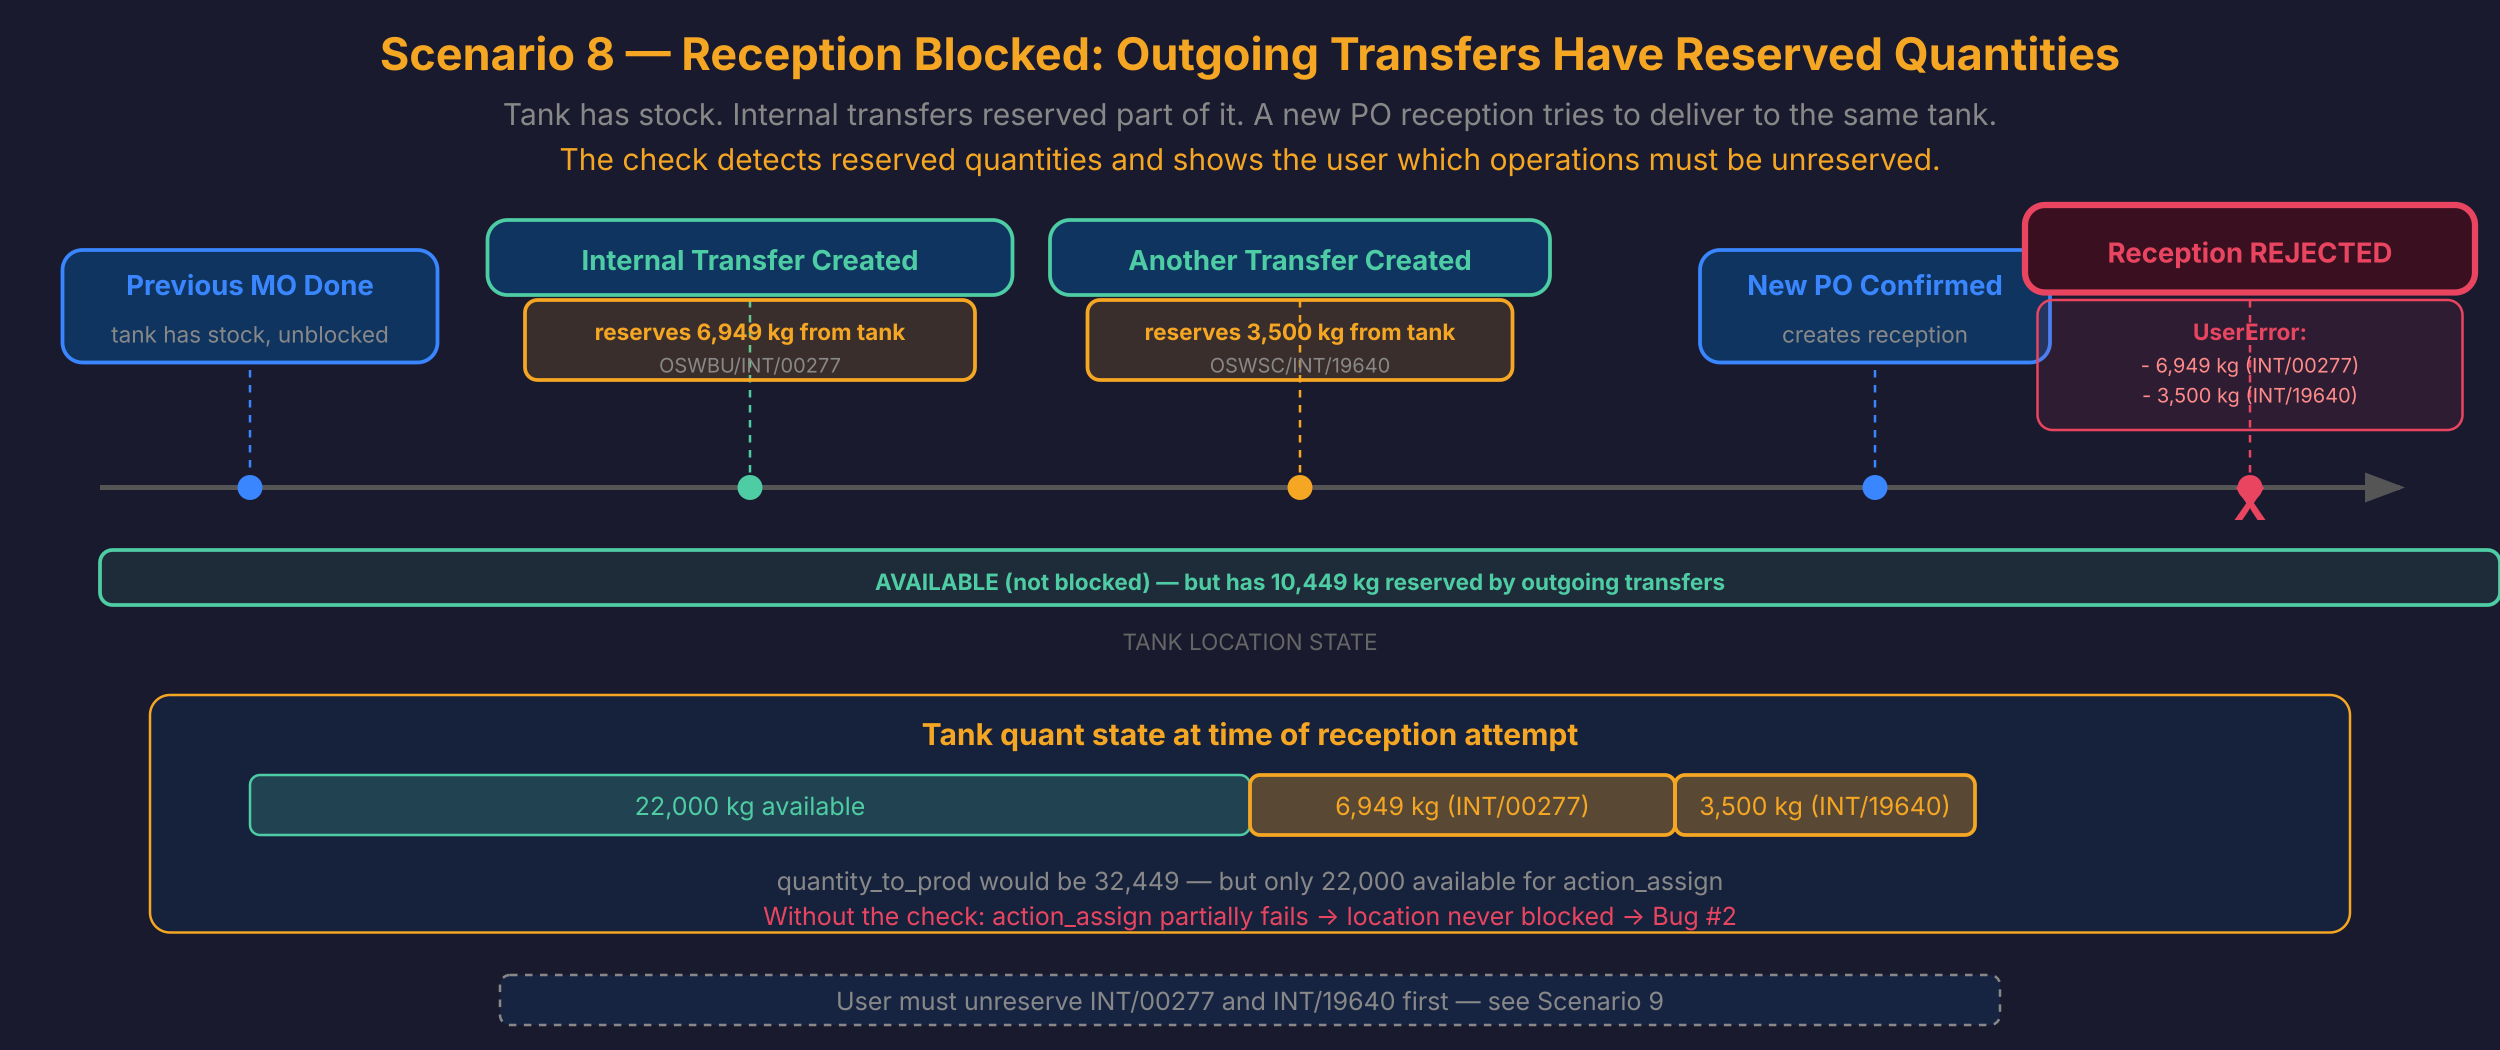
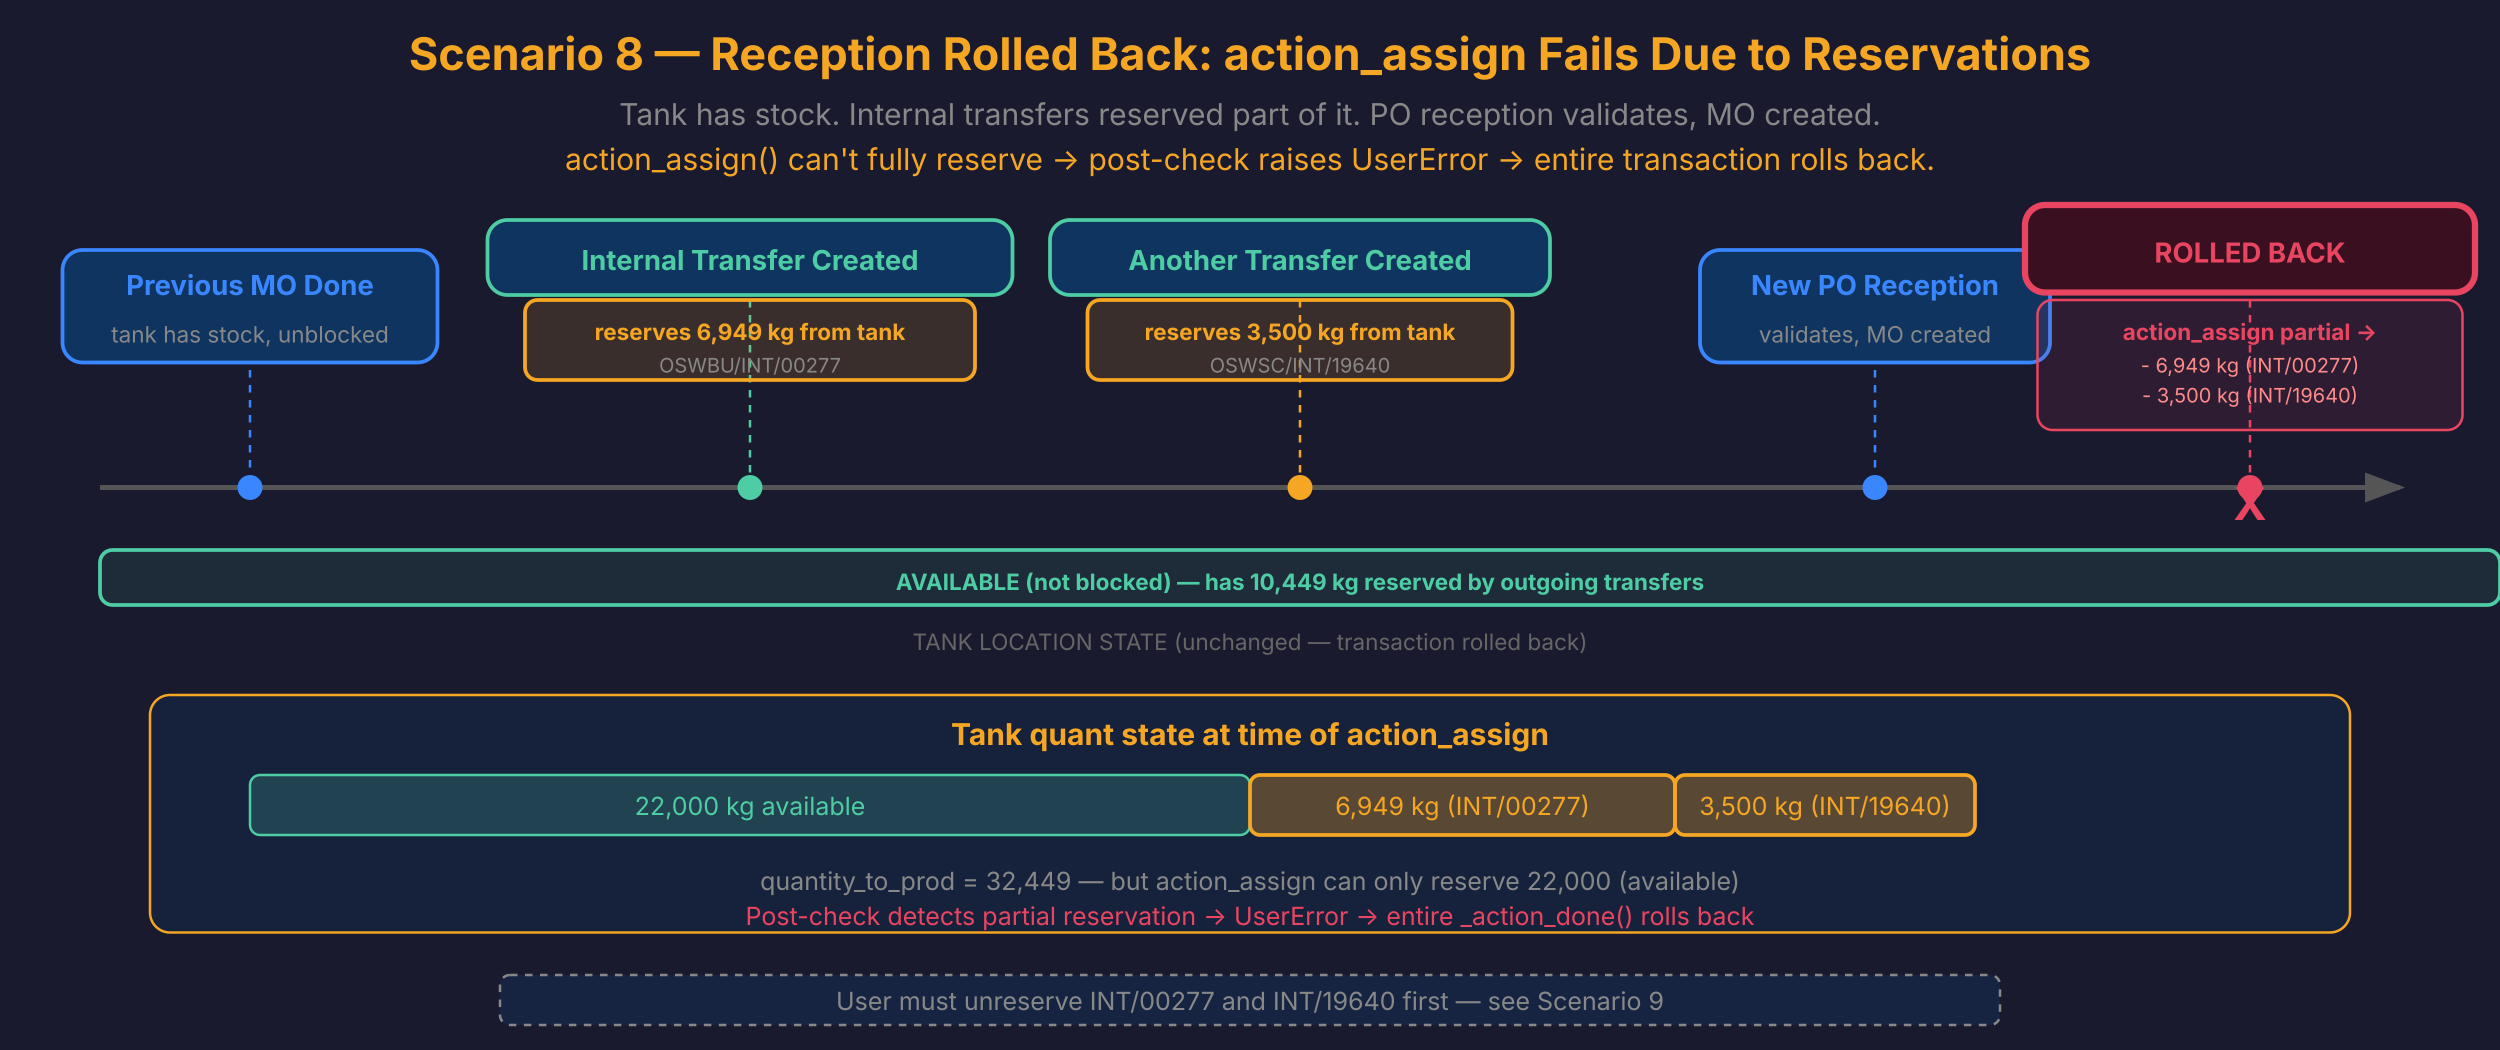
<svg xmlns="http://www.w3.org/2000/svg" width="1000" height="420" viewBox="0 0 1000 420">
  <style>
    text { font-family: -apple-system, BlinkMacSystemFont, 'Segoe UI', sans-serif; }
  </style>
  <defs>
    <marker id="ta" markerWidth="8" markerHeight="6" refX="7" refY="3" orient="auto">
      <polygon points="0 0, 8 3, 0 6" fill="#555" />
    </marker>
  </defs>
  <rect width="1000" height="420" fill="#1a1a2e" />
-   <text x="500" y="28" text-anchor="middle" fill="#f5a623" font-size="18" font-weight="bold">Scenario 8 — Reception Blocked: Outgoing Transfers Have Reserved Quantities</text>
-   <text x="500" y="50" text-anchor="middle" fill="#888" font-size="12">Tank has stock. Internal transfers reserved part of it. A new PO reception tries to deliver to the same tank.</text>
-   <text x="500" y="68" text-anchor="middle" fill="#f5a623" font-size="12">The check detects reserved quantities and shows the user which operations must be unreserved.</text>
+   <text x="500" y="28" text-anchor="middle" fill="#f5a623" font-size="18" font-weight="bold">Scenario 8 — Reception Rolled Back: action_assign Fails Due to Reservations</text>
+   <text x="500" y="50" text-anchor="middle" fill="#888" font-size="12">Tank has stock. Internal transfers reserved part of it. PO reception validates, MO created.</text>
+   <text x="500" y="68" text-anchor="middle" fill="#f5a623" font-size="12">action_assign() can't fully reserve → post-check raises UserError → entire transaction rolls back.</text>
  <line x1="40" y1="195" x2="960" y2="195" stroke="#555" stroke-width="2" marker-end="url(#ta)" />
  <circle cx="100" cy="195" r="5" fill="#3a86ff" />
  <circle cx="300" cy="195" r="5" fill="#4ecca3" />
  <circle cx="520" cy="195" r="5" fill="#f5a623" />
  <circle cx="750" cy="195" r="5" fill="#3a86ff" />
  <circle cx="900" cy="195" r="5" fill="#e94560" />
  <line x1="100" y1="148" x2="100" y2="190" stroke="#3a86ff" stroke-width="1" stroke-dasharray="3,3" />
  <line x1="300" y1="120" x2="300" y2="190" stroke="#4ecca3" stroke-width="1" stroke-dasharray="3,3" />
  <line x1="520" y1="120" x2="520" y2="190" stroke="#f5a623" stroke-width="1" stroke-dasharray="3,3" />
  <line x1="750" y1="148" x2="750" y2="190" stroke="#3a86ff" stroke-width="1" stroke-dasharray="3,3" />
  <line x1="900" y1="120" x2="900" y2="190" stroke="#e94560" stroke-width="1" stroke-dasharray="3,3" />
  <rect x="25" y="100" width="150" height="45" rx="8" fill="#0f3460" stroke="#3a86ff" stroke-width="1.5" />
  <text x="100" y="118" text-anchor="middle" fill="#3a86ff" font-size="11" font-weight="bold">Previous MO Done</text>
  <text x="100" y="137" text-anchor="middle" fill="#888" font-size="9">tank has stock, unblocked</text>
  <rect x="195" y="88" width="210" height="30" rx="8" fill="#0f3460" stroke="#4ecca3" stroke-width="1.5" />
  <text x="300" y="108" text-anchor="middle" fill="#4ecca3" font-size="11" font-weight="bold">Internal Transfer Created</text>
  <rect x="210" y="120" width="180" height="32" rx="5" fill="#f5a623" fill-opacity="0.15" stroke="#f5a623" stroke-width="1.5" />
  <text x="300" y="136" text-anchor="middle" fill="#f5a623" font-size="9" font-weight="bold">reserves 6,949 kg from tank</text>
  <text x="300" y="149" text-anchor="middle" fill="#888" font-size="8">OSWBU/INT/00277</text>
  <rect x="420" y="88" width="200" height="30" rx="8" fill="#0f3460" stroke="#4ecca3" stroke-width="1.5" />
  <text x="520" y="108" text-anchor="middle" fill="#4ecca3" font-size="11" font-weight="bold">Another Transfer Created</text>
  <rect x="435" y="120" width="170" height="32" rx="5" fill="#f5a623" fill-opacity="0.15" stroke="#f5a623" stroke-width="1.5" />
  <text x="520" y="136" text-anchor="middle" fill="#f5a623" font-size="9" font-weight="bold">reserves 3,500 kg from tank</text>
  <text x="520" y="149" text-anchor="middle" fill="#888" font-size="8">OSWSC/INT/19640</text>
  <rect x="680" y="100" width="140" height="45" rx="8" fill="#0f3460" stroke="#3a86ff" stroke-width="1.5" />
-   <text x="750" y="118" text-anchor="middle" fill="#3a86ff" font-size="11" font-weight="bold">New PO Confirmed</text>
-   <text x="750" y="137" text-anchor="middle" fill="#888" font-size="9">creates reception</text>
+   <text x="750" y="118" text-anchor="middle" fill="#3a86ff" font-size="11" font-weight="bold">New PO Reception</text>
+   <text x="750" y="137" text-anchor="middle" fill="#888" font-size="9">validates, MO created</text>
  <rect x="810" y="82" width="180" height="35" rx="8" fill="#3a1020" stroke="#e94560" stroke-width="2.5" />
-   <text x="900" y="105" text-anchor="middle" fill="#e94560" font-size="11" font-weight="bold">Reception REJECTED</text>
+   <text x="900" y="105" text-anchor="middle" fill="#e94560" font-size="11" font-weight="bold">ROLLED BACK</text>
  <rect x="815" y="120" width="170" height="52" rx="6" fill="#e94560" fill-opacity="0.1" stroke="#e94560" stroke-width="1" />
-   <text x="900" y="136" text-anchor="middle" fill="#e94560" font-size="9" font-weight="bold">UserError:</text>
+   <text x="900" y="136" text-anchor="middle" fill="#e94560" font-size="9" font-weight="bold">action_assign partial →</text>
  <text x="900" y="149" text-anchor="middle" fill="#ff8a8a" font-size="8">- 6,949 kg (INT/00277)</text>
  <text x="900" y="161" text-anchor="middle" fill="#ff8a8a" font-size="8">- 3,500 kg (INT/19640)</text>
  <text x="900" y="208" text-anchor="middle" fill="#e94560" font-size="18" font-weight="bold">X</text>
  <rect x="40" y="220" width="960" height="22" rx="5" fill="#4ecca3" fill-opacity="0.1" stroke="#4ecca3" stroke-width="1.5" />
-   <text x="520" y="236" text-anchor="middle" fill="#4ecca3" font-size="9" font-weight="bold">AVAILABLE (not blocked) — but has 10,449 kg reserved by outgoing transfers</text>
-   <text x="500" y="260" text-anchor="middle" fill="#666" font-size="9">TANK LOCATION STATE</text>
+   <text x="520" y="236" text-anchor="middle" fill="#4ecca3" font-size="9" font-weight="bold">AVAILABLE (not blocked) — has 10,449 kg reserved by outgoing transfers</text>
+   <text x="500" y="260" text-anchor="middle" fill="#666" font-size="9">TANK LOCATION STATE (unchanged — transaction rolled back)</text>
  <rect x="60" y="278" width="880" height="95" rx="8" fill="#0f3460" fill-opacity="0.3" stroke="#f5a623" stroke-width="1" />
-   <text x="500" y="298" text-anchor="middle" fill="#f5a623" font-size="12" font-weight="bold">Tank quant state at time of reception attempt</text>
+   <text x="500" y="298" text-anchor="middle" fill="#f5a623" font-size="12" font-weight="bold">Tank quant state at time of action_assign</text>
  <rect x="100" y="310" width="400" height="24" rx="4" fill="#4ecca3" fill-opacity="0.2" stroke="#4ecca3" stroke-width="1" />
  <text x="300" y="326" text-anchor="middle" fill="#4ecca3" font-size="10">22,000 kg available</text>
  <rect x="500" y="310" width="170" height="24" rx="4" fill="#f5a623" fill-opacity="0.3" stroke="#f5a623" stroke-width="1.5" />
  <text x="585" y="326" text-anchor="middle" fill="#f5a623" font-size="10">6,949 kg (INT/00277)</text>
  <rect x="670" y="310" width="120" height="24" rx="4" fill="#f5a623" fill-opacity="0.3" stroke="#f5a623" stroke-width="1.5" />
  <text x="730" y="326" text-anchor="middle" fill="#f5a623" font-size="10">3,500 kg (INT/19640)</text>
-   <text x="500" y="356" text-anchor="middle" fill="#888" font-size="10">quantity_to_prod would be 32,449 — but only 22,000 available for action_assign</text>
-   <text x="500" y="370" text-anchor="middle" fill="#e94560" font-size="10">Without the check: action_assign partially fails → location never blocked → Bug #2</text>
+   <text x="500" y="356" text-anchor="middle" fill="#888" font-size="10">quantity_to_prod = 32,449 — but action_assign can only reserve 22,000 (available)</text>
+   <text x="500" y="370" text-anchor="middle" fill="#e94560" font-size="10">Post-check detects partial reservation → UserError → entire _action_done() rolls back</text>
  <rect x="200" y="390" width="600" height="20" rx="4" fill="#0f3460" fill-opacity="0.4" stroke="#888" stroke-width="1" stroke-dasharray="3,3" />
  <text x="500" y="404" text-anchor="middle" fill="#888" font-size="10">User must unreserve INT/00277 and INT/19640 first — see Scenario 9</text>
</svg>
